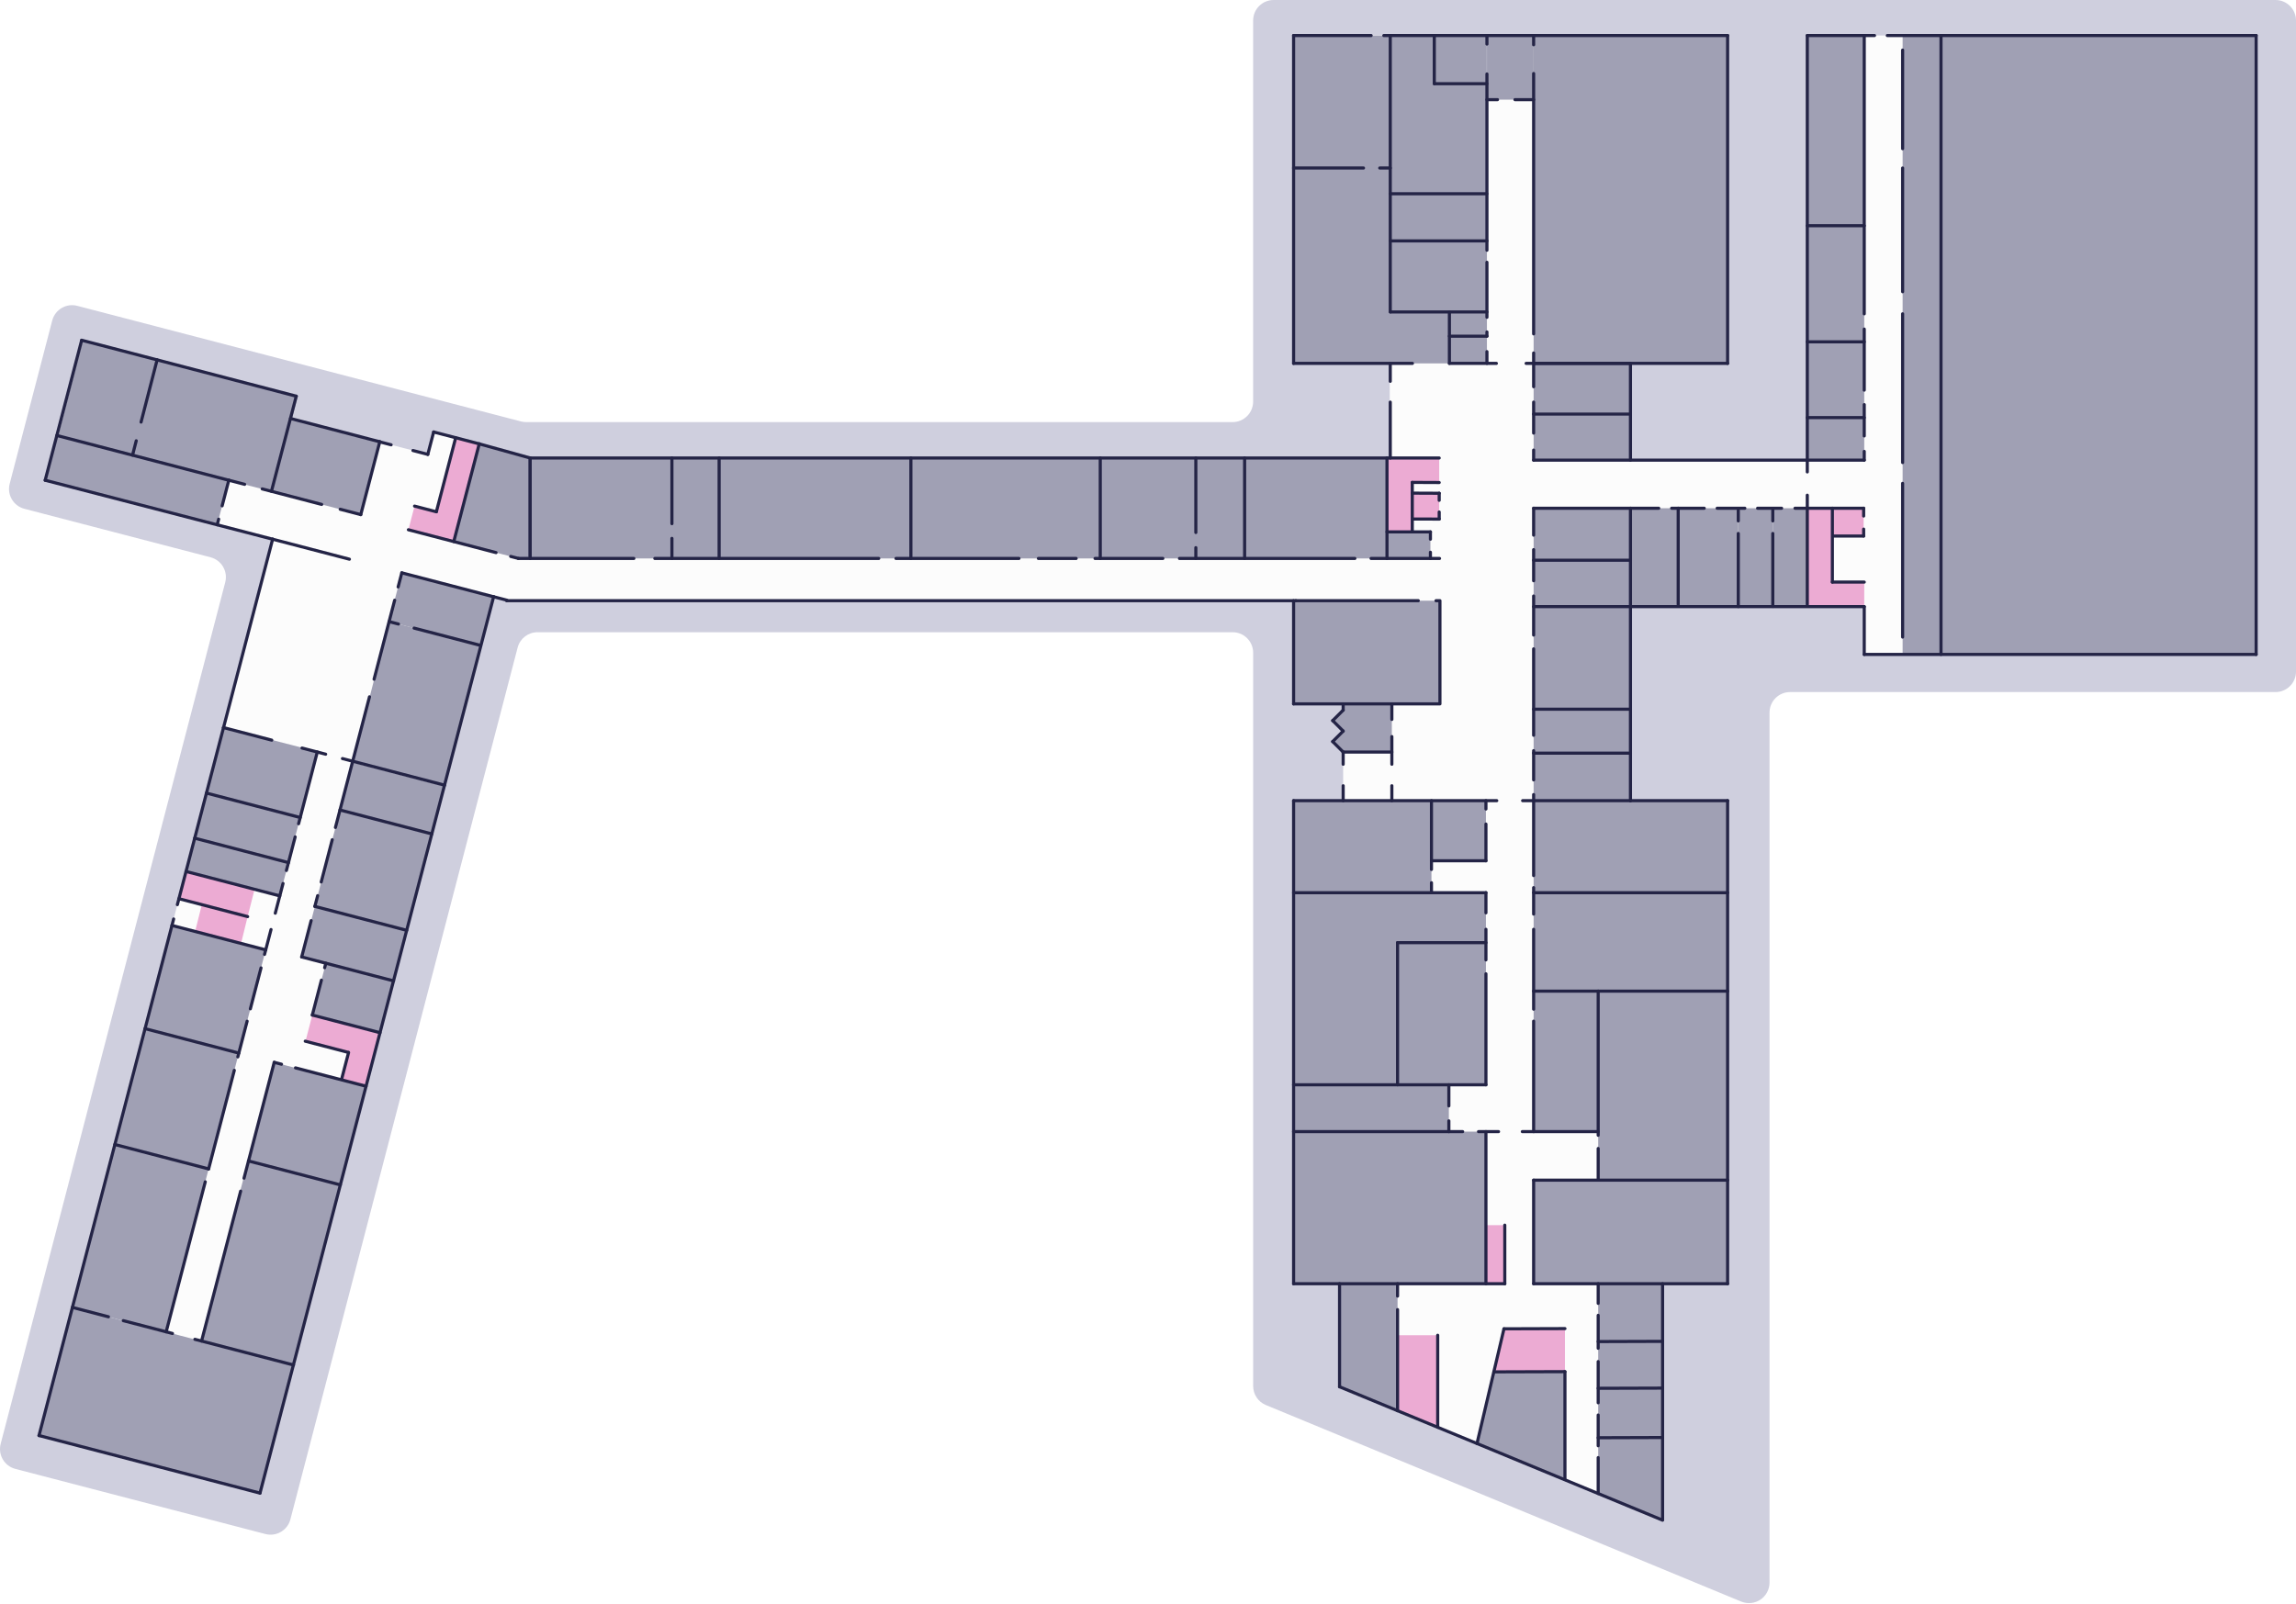
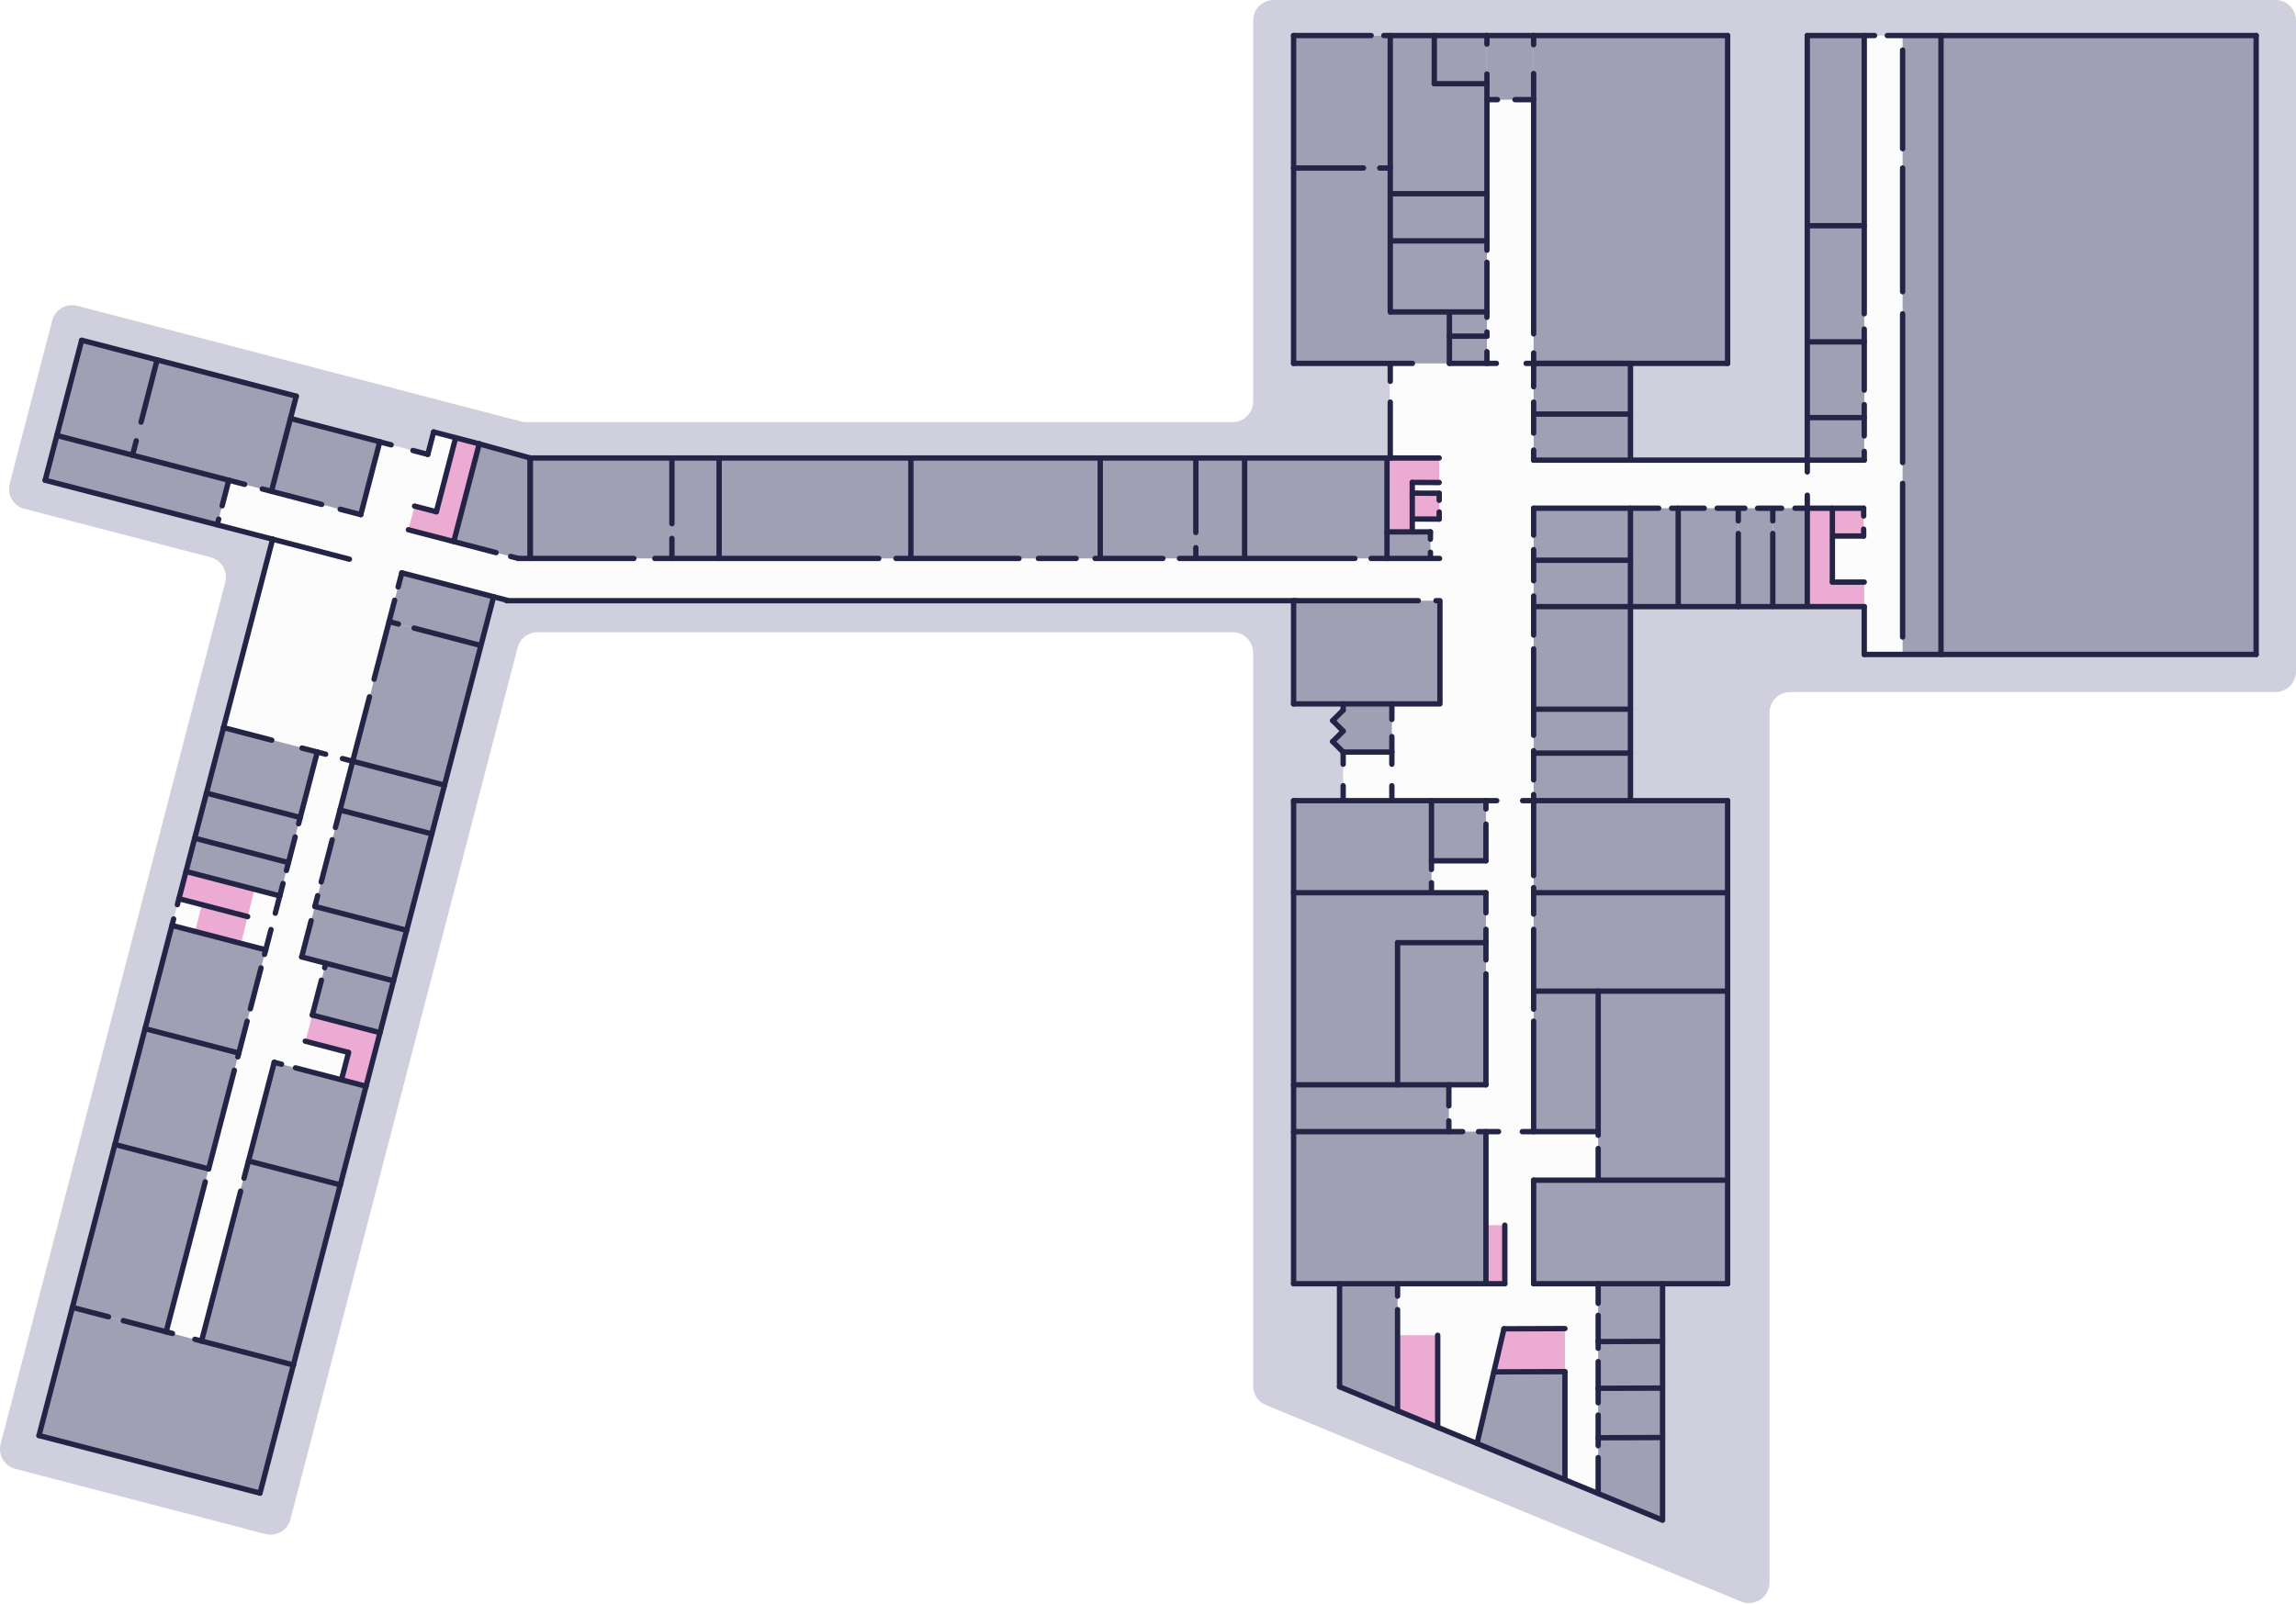
<svg viewBox="0 0 5145.96 3594.03" version="1.1" id="svg353">
  <defs id="defs4">
-     <style id="style2">.cls-1{fill:#CFCFDE;}.cls-2{fill:#fcfcfc;}.rooms{fill:#A0A0B4;}.cls-4{fill:#ecabd3;}.cls-5{fill:none;stroke:#242446;stroke-linecap:round;stroke-linejoin:round;stroke-width:7px;}</style>
+     <style id="style2">.cls-1{fill:#CFCFDE;}.cls-2{fill:#fcfcfc;}.rooms{fill:#A0A0B4;}.cls-4{fill:#ecabd3;}.cls-5{fill:none;stroke:#242446;stroke-linecap:round;stroke-linejoin:round;stroke-width:12px;}</style>
  </defs>
  <g id="Layer_2" data-name="Layer 2">
    <g id="groundFloor">
      <g id="Main">
        <g id="Background">
          <path class="cls-1" d="M3966,0H2854.61a46,46,0,0,0-46,46v854.3a46,46,0,0,1-46,46H1179.24a45.9,45.9,0,0,1-11.6-1.48L173.15,685.65a46,46,0,0,0-56.09,32.9l-95.36,366a46,46,0,0,0,32.9,56.09l417.3,108.74a46,46,0,0,1,32.91,56.1L1.5,3237a46,46,0,0,0,32.9,56.1l560.39,146a46,46,0,0,0,56.1-32.9l509.28-1954.45a46,46,0,0,1,44.5-34.39h1558a46,46,0,0,1,46,46V3107.41a46,46,0,0,0,28.41,42.5L3902.4,3590.5A46,46,0,0,0,3966,3548h0V1597.54a46,46,0,0,1,46-46H5100a46,46,0,0,0,46-46V46a46,46,0,0,0-46-46Z" id="path6" />
        </g>
        <g id="Floor">
          <polygon class="cls-2" points="4050.63 79.64 4050.63 959.56 4050.63 1026.78 4050.63 1031.56 3654.85 1031.56 3654.85 1026.78 3654.29 1026.78 3654.29 814.67 3872.04 814.67 3872.04 79.64 3872.04 79 2899.29 79 2899.29 79.64 2899.29 814.67 3114.85 814.67 3114.85 1026.78 1195.77 1026.78 971.93 968.45 958.85 1018.65 650.92 938.42 664.01 888.18 183.07 762.81 101.26 1076.67 582.2 1202.03 582.38 1201.34 611.04 1208.81 87.41 3218.32 582.66 3347.38 1106.3 1337.86 1135.29 1345.42 1135.29 1346.67 2899.29 1346.67 2899.29 1578 3010.4 1578 3010.4 1591.97 2986.94 1615.49 3010.4 1638.96 3010.4 1639.01 2986.9 1662.49 3010.4 1686 3010.4 1795 2899.29 1795 2899.29 2878 3002.29 2878 3002.29 2960 3002.29 3109 3501.96 3315.36 3501.96 3316.84 3505.54 3316.84 3725.83 3407.82 3726.29 3199.57 3725.83 3199.42 3725.83 2878 3872.04 2878 3872.04 1795 3654.29 1795 3654.29 1359.42 4050.63 1359.42 4178.29 1359.42 4178.29 1467.42 5056.63 1467.42 5056.63 1359.42 5056.63 187.64 5056.63 79.64 4050.63 79.64" id="polygon9" />
        </g>
        <g id="Classes">
          <rect class="rooms" x="1188.29" y="1026.78" width="423.44" height="225.22" id="classroom-36" />
          <rect class="rooms" x="1192.261" y="1131.806" width="213.061" height="324.4" transform="rotate(14.45243)" id="classroom-38" style="stroke-width:1.002" />
          <rect class="rooms" x="882.9" y="1308.96" width="212.69" height="113.23" transform="translate(376.31 -205.32) rotate(14.61)" id="rect16" />
          <rect class="rooms" x="107.9" y="1024.83" width="398.26" height="103.73" transform="translate(281.42 -42.63) rotate(14.61)" id="rect18" />
          <rect class="rooms" x="147.2" y="821.86" width="497.02" height="220.66" transform="matrix(0.97, 0.25, -0.25, 0.97, 247.85, -69.66)" id="classroom-42" />
-           <polygon class="rooms" points="1073.53 996.9 1016.91 1214.19 1049.51 1222.69 1049.51 1222.69 1161.92 1251.98 1188.11 1251.98 1188.11 1026.76 1073.53 996.9" id="polygon22" />
+           <polygon class="rooms" points="1073.53 996.9 1016.91 1214.19 1049.51 1222.69 1049.51 1222.69 1161.92 1251.98 1188.11 1251.98 1188.11 1026.76 1073.53 996.9" id="classroom-37" />
          <rect class="rooms" x="626.55" y="961.55" width="206.67" height="168.84" transform="translate(287.33 -150.25) rotate(14.61)" id="41" />
-           <rect class="rooms" x="1611.74" y="1026.78" width="429.78" height="225.22" id="rect26" />
+           <rect class="rooms" x="1611.74" y="1026.78" width="429.78" height="225.22" id="classroom-32" />
          <rect class="rooms" x="2041.52" y="1026.78" width="424" height="225.22" id="classroom-30" />
          <rect class="rooms" x="2465.52" y="1026.78" width="324" height="225.22" id="rect30" />
          <rect id="classroom-27" class="rooms" x="2789.52" y="1026.78" width="319.11" height="225.22" />
          <line class="rooms" x1="3176.63" y1="1346.67" x2="3217.96" y2="1346.67" id="line33" />
          <polygon class="rooms" points="3217.82 1346.67 3175.84 1346.67 2899.29 1346.67 2899.29 1578 3227.29 1578 3227.29 1346.67 3217.82 1346.67" id="classroom-26" />
          <polygon class="rooms" points="3203.15 1192.44 3190.69 1192.44 3108.63 1192.44 3108.63 1251.61 3205.96 1251.61 3205.96 1192.44 3203.15 1192.44" id="polygon37" />
          <polygon class="rooms" points="3116.36 1578 3102.4 1578 3010.4 1578 3010.4 1591.97 2986.94 1615.49 3010.4 1638.99 2986.9 1662.49 3010.4 1686 3119.51 1686 3119.51 1578 3116.36 1578" id="polygon39" />
          <polygon class="rooms" points="3648.02 1688.44 3620.25 1688.44 3437.29 1688.44 3437.29 1795 3654.29 1795 3654.29 1688.44 3648.02 1688.44" id="polygon41" />
          <polygon class="rooms" points="3326.88 1795 3311.25 1795 3208.29 1795 3208.29 1929.78 3330.4 1929.78 3330.4 1795 3326.88 1795" id="polygon43" />
          <polygon class="rooms" points="3859.48 1795 3803.85 1795 3437.29 1795 3437.29 2001.33 3872.04 2001.33 3872.04 1795 3859.48 1795" id="classroom-1" />
          <polygon class="rooms" points="3199.36 1795 3159.82 1795 2899.29 1795 2899.29 2001.33 3208.29 2001.33 3208.29 1795 3199.36 1795" id="polygon47" />
          <polygon class="rooms" points="3859.12 2001.33 3803.53 2001.33 3437.29 2001.33 3437.29 2222 3871.67 2222 3871.67 2001.33 3859.12 2001.33" id="classroom-2" />
          <polygon class="rooms" points="3863.66 2222 3826.54 2222 3581.96 2222 3581.96 2645.83 3872.04 2645.83 3872.04 2222 3863.66 2222" id="polygon51" />
          <polygon class="rooms" points="3577.78 2222 3559.27 2222 3437.29 2222 3437.29 2537 3581.96 2537 3581.96 2222 3577.78 2222" id="polygon53" />
          <polygon class="rooms" points="3859.48 2645.83 3803.85 2645.83 3437.29 2645.83 3437.29 2878 3872.04 2878 3872.04 2645.83 3859.48 2645.83" id="polygon55" />
          <polyline class="rooms" points="3324.68 2113.33 3330.4 2113.33 3330.4 2432 3132.29 2432 3132.29 2113.33 3299.33 2113.33" id="classroom-10" />
          <polygon class="rooms" points="3237.24 2432 3192.7 2432 2899.29 2432 2899.29 2537 3247.29 2537 3247.29 2432 3237.24 2432" id="polygon59" />
          <polygon class="rooms" points="3722.12 2878 3703.65 2878 3581.96 2878 3581.96 3007.18 3726.29 3007.18 3726.29 2878 3722.12 2878" id="polygon61" />
          <polygon class="rooms" points="3722.12 3007.65 3703.65 3007.65 3581.96 3007.65 3581.96 3111.96 3726.29 3111.96 3726.29 3007.65 3722.12 3007.65" id="polygon63" />
          <polygon class="rooms" points="3722.12 3112.43 3703.65 3112.43 3581.96 3112.43 3581.96 3222.78 3726.29 3222.78 3726.29 3112.43 3722.12 3112.43" id="polygon65" />
          <polygon class="rooms" points="3722.12 3222.78 3703.65 3222.78 3581.96 3222.78 3581.96 3348.26 3725.83 3407.82 3726.29 3222.78 3722.12 3222.78" id="polygon67" />
          <polygon class="rooms" points="3317.95 2537 3262.78 2537 2899.29 2537 2899.29 2878 3330.4 2878 3330.4 2537 3317.95 2537" id="classroom-8" />
          <polygon class="rooms" points="3648.02 1590 3620.25 1590 3437.29 1590 3437.29 1688.44 3654.29 1688.44 3654.29 1590 3648.02 1590" id="polygon71" />
          <polygon class="rooms" points="3317.95 2001.33 3262.78 2001.33 2899.29 2001.33 2899.29 2432 3132.29 2432 3132.29 2113.33 3299.33 2113.33 3324.68 2113.33 3330.4 2113.33 3330.4 2001.33 3317.95 2001.33" id="library" />
          <polygon class="rooms" points="3648.02 1360 3620.25 1360 3437.29 1360 3437.29 1590 3654.29 1590 3654.29 1360 3648.02 1360" id="polygon75" />
          <polygon class="rooms" points="3648.02 1256 3620.25 1256 3437.29 1256 3437.29 1360 3654.29 1360 3654.29 1256 3648.02 1256" id="polygon77" />
          <polygon class="rooms" points="3648.02 1139.39 3620.25 1139.39 3437.29 1139.39 3437.29 1256 3654.29 1256 3654.29 1139.39 3648.02 1139.39" id="polygon79" />
          <polygon class="rooms" points="3648.02 928.33 3620.25 928.33 3437.29 928.33 3437.29 1031.56 3654.29 1031.56 3654.29 928.33 3648.02 928.33" id="polygon81" />
          <polygon class="rooms" points="3648.02 814.67 3620.25 814.67 3437.29 814.67 3437.29 928.33 3654.29 928.33 3654.29 814.67 3648.02 814.67" id="polygon83" />
          <polygon class="rooms" points="4347.81 79.64 4336.8 79.64 4264.29 79.64 4264.29 1467.19 4350.29 1467.19 4350.29 79.64 4347.81 79.64" id="polygon85" />
-           <polygon class="rooms" points="5036.22 79.64 4945.83 79.64 4350.29 79.64 4350.29 1467.19 5056.63 1467.19 5056.63 79.64 5036.22 79.64" id="polygon87" />
+           <polygon class="rooms" points="5036.22 79.64 4945.83 79.64 4350.29 79.64 4350.29 1467.19 5056.63 1467.19 5056.63 79.64 5036.22 79.64" id="large-hall" />
          <polygon class="rooms" points="3758.2 1139.39 3744.51 1139.39 3654.29 1139.39 3654.29 1359.42 3761.29 1359.42 3761.29 1139.39 3758.2 1139.39" id="polygon89" />
          <polygon class="rooms" points="3892.07 1139.39 3874.84 1139.39 3761.29 1139.39 3761.29 1359.81 3895.96 1359.81 3895.96 1139.39 3892.07 1139.39" id="polygon91" />
          <polygon class="rooms" points="3971.06 1139.39 3961.16 1139.39 3895.96 1139.39 3895.96 1359.42 3973.29 1359.42 3973.29 1139.39 3971.06 1139.39" id="polygon93" />
          <polygon class="rooms" points="4048.39 1139.39 4038.5 1139.39 3973.29 1139.39 3973.29 1359.42 4050.63 1359.42 4050.63 1139.39 4048.39 1139.39" id="polygon95" />
          <polygon class="rooms" points="4174.6 936.25 4158.27 936.25 4050.63 936.25 4050.63 1031.56 4178.29 1031.56 4178.29 936.25 4174.6 936.25" id="polygon97" />
          <polygon class="rooms" points="4174.6 766.39 4158.27 766.39 4050.63 766.39 4050.63 936.25 4178.29 936.25 4178.29 766.39 4174.6 766.39" id="polygon99" />
          <polygon class="rooms" points="4174.6 506 4158.27 506 4050.63 506 4050.63 766.39 4178.29 766.39 4178.29 506 4174.6 506" id="polygon101" />
          <polygon class="rooms" points="4174.6 79.64 4158.27 79.64 4050.63 79.64 4050.63 506 4178.29 506 4178.29 79.64 4174.6 79.64" id="polygon103" />
          <polygon class="rooms" points="3330.2 700.33 3319.43 700.33 3248.51 700.33 3248.51 753.67 3332.63 753.67 3332.63 700.33 3330.2 700.33" id="polygon105" />
          <polygon class="rooms" points="3326.38 540 3298.69 540 3116.29 540 3116.29 699.33 3332.63 699.33 3332.63 540 3326.38 540" id="polygon107" />
          <polygon class="rooms" points="3081.69,79.64 2899.29,79.64 2899.29,376.67 3115.63,376.67 3115.63,79.64 3109.38,79.64 " id="polygon109" transform="translate(0.33)" />
          <polygon class="rooms" points="3326.04 434.33 3298.36 434.33 3115.96 434.33 3115.96 540 3332.29 540 3332.29 434.33 3326.04 434.33" id="polygon111" />
          <polygon class="rooms" points="3330.2 753.67 3319.43 753.67 3248.51 753.67 3248.51 814.67 3332.63 814.67 3332.63 753.67 3330.2 753.67" id="polygon113" />
          <polygon class="rooms" points="3238.42 699.67 3193.73 699.67 3115.96 699.67 3115.96 376.67 3109.7 376.67 3081.97 376.67 2899.29 376.67 2899.29 699.67 2899.29 716 2899.29 814.67 3248.51 814.67 3248.51 699.67 3238.42 699.67" id="polygon115" />
          <polygon class="rooms" points="3434.27 79.64 3420.88 79.64 3332.63 79.64 3332.63 223.42 3437.29 223.42 3437.29 79.64 3434.27 79.64" id="polygon117" />
          <polygon id="_Path_" data-name="&lt;Path&gt;" class="rooms" points="3328.89 79.64 3313.84 79.64 3214.63 79.64 3214.63 187.64 3332.29 187.64 3332.29 79.64 3328.89 79.64" />
          <polygon class="rooms" points="3326.04 187.64 3298.36 187.64 3214.63 187.64 3214.63 79.64 3211.78 79.64 3199.2 79.64 3116.29 79.64 3116.29 187.64 3115.96 187.64 3115.96 434.33 3332.29 434.33 3332.29 187.64 3326.04 187.64" id="polygon120" />
-           <polygon class="rooms" points="3859.48 79.64 3803.85 79.64 3437.29 79.64 3437.29 814.67 3872.04 814.67 3872.04 79.64 3859.48 79.64" id="polygon122" />
+           <polygon class="rooms" points="3859.48 79.64 3803.85 79.64 3437.29 79.64 3437.29 814.67 3872.04 814.67 3872.04 79.64 3859.48 79.64" id="small-hall" />
          <polygon class="rooms" points="3002.29 2878 3002.29 3109 3132.29 3162.69 3132.29 2878 3002.29 2878" id="polygon124" />
          <polygon class="rooms" points="3348.13 3075.59 3310.37 3236.12 3507.46 3316.84 3507.46 3075.07 3348.13 3075.59" id="polygon126" />
          <rect class="rooms" x="126.21" y="2667.21" width="377.44" height="217.17" transform="translate(-2450.58 2380.61) rotate(-75.39)" id="rect128" />
          <rect id="canteen" class="rooms" x="224.08" y="2883.28" width="296.86" height="511.85" transform="translate(-2759.19 2708.1) rotate(-75.39)" />
          <rect class="rooms" x="-2421.39" y="890" width="268.776" height="217.539" transform="rotate(-75.54757)" id="rect131" style="stroke-width:1.002" />
          <rect class="rooms" x="340.85" y="2109.36" width="238.88" height="217.17" transform="translate(-1802.05 2104.1) rotate(-75.39)" id="classroom-1i" />
          <rect class="rooms" x="493.17" y="1835.23" width="77.11" height="217.17" transform="translate(-1483.35 1968.21) rotate(-75.39)" id="rect135" />
          <rect class="rooms" x="-1606.271" y="891.829" width="151.998" height="217.539" transform="rotate(-75.54757)" id="rect137" style="stroke-width:1.002" />
          <rect class="rooms" x="502.38" y="1747.37" width="104.48" height="217.17" transform="translate(-1381.21 1924.66) rotate(-75.39)" id="rect139" />
          <rect class="rooms" x="823.62" y="1682.94" width="110.45" height="212.7" transform="translate(-1074.24 2188.55) rotate(-75.39)" id="rect141" />
          <rect class="rooms" x="724.38" y="1843.58" width="225.2" height="212.7" transform="translate(-1260.98 2268.17) rotate(-75.39)" id="rect143" />
          <rect class="rooms" x="735.29" y="2009.19" width="117.08" height="212.7" transform="translate(-1453.52 2350.26) rotate(-75.39)" id="rect145" />
          <rect class="rooms" x="730.95" y="2158.93" width="120.06" height="156.79" transform="translate(-1573.5 2438.58) rotate(-75.39)" id="rect147" />
          <rect class="rooms" x="-2798.58" y="1187.817" width="417.929" height="213.061" transform="rotate(-75.54757)" id="classroom-2i" style="stroke-width:1.002" />
          <rect class="rooms" x="574.43" y="2412.63" width="228.54" height="212.7" transform="translate(-1922.54 2550.24) rotate(-75.39)" id="classroom-3i" />
        </g>
        <g id="Stairs">
          <rect class="cls-4" x="3330.4" y="2746.67" width="42.22" height="131.33" id="rect154" />
          <rect class="cls-4" x="3165.29" y="1105.83" width="60.33" height="57.89" id="rect156" />
          <rect class="cls-4" x="4105.52" y="1139.39" width="71.44" height="62.31" id="rect158" />
          <polygon class="cls-4" points="3225.63 1026.78 3108.63 1026.78 3108.63 1068 3108.63 1081.78 3108.63 1192.44 3165.29 1192.44 3165.29 1081.78 3225.63 1081.78 3225.63 1026.78" id="polygon160" />
          <polygon class="cls-4" points="4107.29 1305 4107.29 1139.39 4050.63 1139.39 4050.63 1305 4050.63 1308.64 4050.63 1360 4178.29 1360 4178.29 1305 4107.29 1305" id="polygon162" />
          <polygon class="cls-4" points="796.13 2300.7 796.13 2300.7 699.98 2275.65 684.65 2334.46 780.8 2359.51 764.85 2420.74 820.42 2435.22 851.7 2315.18 796.13 2300.7" id="polygon164" />
          <polygon class="cls-4" points="513.5 1978.8 417.35 1953.74 401.03 2014.79 555.03 2054.92 570.6 1993.68 513.5 1978.8" id="polygon166" />
          <polygon class="cls-4" points="452.37 2028.12 437.28 2088.26 540.25 2115.09 555.03 2054.92 452.37 2028.12" id="polygon168" />
          <polygon class="cls-4" points="1021.32 981.32 978.05 1147.37 929.12 1134.62 915.3 1187.65 964.23 1200.4 964.21 1200.46 1016.91 1214.19 1074.01 995.05 1021.32 981.32" id="polygon170" />
          <polygon class="cls-4" points="3370.79 2979.02 3507.46 2979.02 3507.46 3075.07 3348.13 3075.59 3370.79 2979.02" id="polygon172" />
          <polygon class="cls-4" points="3132.29 2993.5 3132.29 3162.69 3222.29 3199.57 3222.29 2993.5 3132.29 2993.5" id="polygon174" />
        </g>
        <g id="classroom-34">
          <polyline class="cls-5" points="3108.63 1026.78 3108.63 1139.39 3108.63 1252" id="polyline177" />
          <polyline class="cls-5" points="3115.96 901.5 3115.96 921.25 3115.96 1026.78" id="polyline179" />
          <line class="cls-5" x1="3115.96" y1="815.72" x2="3115.96" y2="854.83" id="line181" />
          <polyline class="cls-5" points="2789.52 1026.78 2789.52 1139.39 2789.52 1252" id="polyline183" />
          <line class="cls-5" x1="2680.18" y1="1227.78" x2="2680.18" y2="1252" id="line185" />
          <polyline class="cls-5" points="2680.18 1026.78 2680.18 1139.39 2680.18 1193.78" id="polyline187" />
          <polyline class="cls-5" points="2465.96 1026.78 2465.96 1139.39 2465.96 1252" id="polyline189" />
          <polyline class="cls-5" points="2041.52 1026.78 2041.52 1139.39 2041.52 1252" id="polyline191" />
          <polyline class="cls-5" points="1611.74 1026.78 1611.74 1139.39 1611.74 1252" id="polyline193" />
          <line class="cls-5" x1="1505.96" y1="1207" x2="1505.96" y2="1252" id="line195" />
          <polyline class="cls-5" points="1505.96 1026.78 1505.96 1139.39 1505.96 1174" id="polyline197" />
          <polyline class="cls-5" points="1420.63 1252 1188.29 1252 1188.29 1026.78 3108.63 1026.78" id="polyline199" />
          <line class="cls-5" x1="1969.46" y1="1252" x2="1467.63" y2="1252" id="line201" />
          <line class="cls-5" x1="2283.74" y1="1252" x2="2008.13" y2="1252" id="line203" />
          <line class="cls-5" x1="2411.96" y1="1252" x2="2327.29" y2="1252" id="line205" />
          <line class="cls-5" x1="2606.29" y1="1252" x2="2454.29" y2="1252" id="line207" />
          <line class="cls-5" x1="3036.63" y1="1252" x2="2643.52" y2="1252" id="line209" />
          <line class="cls-5" x1="3108.63" y1="1252" x2="3072.96" y2="1252" id="line211" />
          <line class="cls-5" x1="2899.29" y1="814.67" x2="2899.29" y2="79.64" id="line213" />
          <line class="cls-5" x1="2899.29" y1="1578" x2="2899.29" y2="1346.67" id="line215" />
          <line class="cls-5" x1="2899.29" y1="2878" x2="2899.29" y2="1795" id="line217" />
          <line class="cls-5" x1="3115.96" y1="699.33" x2="3115.96" y2="79.64" id="line219" />
          <line class="cls-5" x1="3248.51" y1="814.67" x2="3248.51" y2="699.67" id="line221" />
          <line class="cls-5" x1="3332.63" y1="98.81" x2="3332.63" y2="79.64" id="line223" />
          <line class="cls-5" x1="3332.63" y1="561" x2="3332.63" y2="165.81" id="line225" />
          <line class="cls-5" x1="3332.63" y1="711.33" x2="3332.63" y2="588" id="line227" />
          <line class="cls-5" x1="3214.63" y1="187.64" x2="3214.63" y2="79.64" id="line229" />
          <line class="cls-5" x1="3332.63" y1="753.67" x2="3332.63" y2="744.17" id="line231" />
          <line class="cls-5" x1="3332.63" y1="814.67" x2="3332.63" y2="788.33" id="line233" />
          <line class="cls-5" x1="3437.29" y1="100.31" x2="3437.29" y2="79.64" id="line235" />
          <line class="cls-5" x1="3437.29" y1="748.53" x2="3437.29" y2="164.81" id="line237" />
          <line class="cls-5" x1="3437.29" y1="814.67" x2="3437.29" y2="791.33" id="line239" />
          <line class="cls-5" x1="3165.63" y1="814.67" x2="2899.29" y2="814.67" id="line241" />
          <line class="cls-5" x1="3055.96" y1="376.67" x2="2899.29" y2="376.67" id="line243" />
          <line class="cls-5" x1="3115.96" y1="376.67" x2="3092.4" y2="376.67" id="line245" />
          <line class="cls-5" x1="3332.63" y1="699.33" x2="3116.29" y2="699.33" id="line247" />
          <line class="cls-5" x1="3332.63" y1="540" x2="3116.29" y2="540" id="line249" />
          <line class="cls-5" x1="3332.29" y1="434.33" x2="3115.96" y2="434.33" id="line251" />
          <line class="cls-5" x1="3332.29" y1="187.64" x2="3214.63" y2="187.64" id="line253" />
          <line class="cls-5" x1="3332.63" y1="753.67" x2="3248.51" y2="753.67" id="line255" />
          <line class="cls-5" x1="3353.79" y1="814.67" x2="3248.52" y2="814.67" id="line257" />
          <line class="cls-5" x1="3872.04" y1="814.67" x2="3420.46" y2="814.67" id="line259" />
          <line class="cls-5" x1="3872.04" y1="79.64" x2="3872.04" y2="814.67" id="line261" />
          <line class="cls-5" x1="4050.63" y1="79.64" x2="4050.63" y2="1058" id="line263" />
          <line class="cls-5" x1="4050.63" y1="1110.17" x2="4050.63" y2="1139.39" id="line265" />
          <line class="cls-5" x1="5056.63" y1="79.64" x2="5056.63" y2="1467.19" id="line267" />
          <line class="cls-5" x1="4350.29" y1="79.64" x2="4350.29" y2="1467.19" id="line269" />
          <line class="cls-5" x1="4264.29" y1="1083.67" x2="4264.29" y2="1428.22" id="line271" />
          <line class="cls-5" x1="4264.29" y1="703.56" x2="4264.29" y2="1037" id="line273" />
          <line class="cls-5" x1="4264.29" y1="376.67" x2="4264.29" y2="654" id="line275" />
          <line class="cls-5" x1="4264.29" y1="112.33" x2="4264.29" y2="333.33" id="line277" />
          <line class="cls-5" x1="4178.29" y1="1012" x2="4178.29" y2="1031.56" id="line279" />
          <line class="cls-5" x1="4178.29" y1="907.11" x2="4178.29" y2="977.33" id="line281" />
          <line class="cls-5" x1="3761.29" y1="1139.39" x2="3761.29" y2="1355" id="line283" />
          <line class="cls-5" x1="3895.96" y1="1196" x2="3895.96" y2="1359.81" id="line285" />
          <line class="cls-5" x1="3895.96" y1="1144.19" x2="3895.96" y2="1167.81" id="line287" />
          <line class="cls-5" x1="3973.29" y1="1196" x2="3973.29" y2="1359.42" id="line289" />
          <line class="cls-5" x1="3973.29" y1="1143.81" x2="3973.29" y2="1167.81" id="line291" />
          <line class="cls-5" x1="4176.96" y1="1139.39" x2="4176.96" y2="1156.89" id="line293" />
          <line class="cls-5" x1="4176.96" y1="1186.22" x2="4176.96" y2="1201.69" id="line295" />
          <line class="cls-5" x1="4050.63" y1="1139.39" x2="4050.63" y2="1355" id="line297" />
          <line class="cls-5" x1="4178.29" y1="737.78" x2="4178.29" y2="874.67" id="line299" />
          <line class="cls-5" x1="4178.29" y1="79.64" x2="4178.29" y2="703.56" id="line301" />
          <line class="cls-5" x1="3872.04" y1="1795" x2="3872.04" y2="2878" id="line303" />
          <line class="cls-5" x1="3437.29" y1="79.64" x2="3872.04" y2="79.64" id="line305" />
          <line class="cls-5" x1="4229.96" y1="79.64" x2="5056.63" y2="79.64" id="line307" />
          <line class="cls-5" x1="4050.63" y1="79.64" x2="4201.29" y2="79.64" id="line309" />
          <line class="cls-5" x1="3332.63" y1="79.64" x2="3437.29" y2="79.64" id="line311" />
          <line class="cls-5" x1="3395.46" y1="223.42" x2="3437.29" y2="223.42" id="line313" />
          <line class="cls-5" x1="3332.63" y1="223.42" x2="3356.29" y2="223.42" id="line315" />
          <line class="cls-5" x1="3101.52" y1="79.64" x2="3332.63" y2="79.64" id="line317" />
          <line class="cls-5" x1="2899.29" y1="79.64" x2="3073.07" y2="79.64" id="line319" />
          <line class="cls-5" x1="3437.29" y1="971" x2="3437.29" y2="901.5" id="line321" />
          <line class="cls-5" x1="4178.29" y1="1467.19" x2="4178.29" y2="1360" id="line323" />
          <line class="cls-5" x1="4106.85" y1="1305" x2="4106.85" y2="1139.39" id="line325" />
          <line class="cls-5" x1="3437.29" y1="1031.56" x2="3437.29" y2="1009" id="line327" />
          <line class="cls-5" x1="3437.29" y1="1199.78" x2="3437.29" y2="1139.39" id="line329" />
          <line class="cls-5" x1="3437.29" y1="1302" x2="3437.29" y2="1232.22" id="line331" />
          <line class="cls-5" x1="3437.29" y1="1423.78" x2="3437.29" y2="1336.17" id="line333" />
          <line class="cls-5" x1="3437.29" y1="1648.44" x2="3437.29" y2="1454.67" id="line335" />
          <line class="cls-5" x1="3437.29" y1="1748.44" x2="3437.29" y2="1682.89" id="line337" />
          <line class="cls-5" x1="3010.4" y1="1713.33" x2="3010.4" y2="1686" id="line339" />
          <line class="cls-5" x1="3010.4" y1="1591.97" x2="3010.4" y2="1578" id="line341" />
          <line class="cls-5" x1="3010.4" y1="1686" x2="2986.9" y2="1662.49" id="line343" />
          <line class="cls-5" x1="3010.43" y1="1638.99" x2="2986.94" y2="1615.49" id="line345" />
          <line class="cls-5" x1="2986.9" y1="1662.49" x2="3010.4" y2="1638.99" id="line347" />
          <line class="cls-5" x1="2986.94" y1="1615.49" x2="3010.46" y2="1591.97" id="line349" />
          <line class="cls-5" x1="3010.4" y1="1795" x2="3010.4" y2="1761.56" id="line351" />
          <line class="cls-5" x1="3119.52" y1="1612.89" x2="3119.52" y2="1578" id="line353" />
          <line class="cls-5" x1="3119.52" y1="1713.33" x2="3119.52" y2="1651.33" id="line355" />
          <line class="cls-5" x1="3119.52" y1="1795" x2="3119.52" y2="1761.56" id="line357" />
          <line class="cls-5" x1="3437.29" y1="1962.94" x2="3437.29" y2="1781.33" id="line359" />
          <line class="cls-5" x1="3437.29" y1="2049.33" x2="3437.29" y2="1990" id="line361" />
          <line class="cls-5" x1="3437.29" y1="2262.44" x2="3437.29" y2="2083.44" id="line363" />
          <line class="cls-5" x1="3437.29" y1="2537" x2="3437.29" y2="2289.33" id="line365" />
          <line class="cls-5" x1="3437.29" y1="2878" x2="3437.29" y2="2645.83" id="line367" />
          <line class="cls-5" x1="3330.4" y1="1813.67" x2="3330.4" y2="1795" id="line369" />
          <line class="cls-5" x1="3330.4" y1="1929.78" x2="3330.4" y2="1847.5" id="line371" />
          <line class="cls-5" x1="3208.29" y1="1949.22" x2="3208.29" y2="1795.06" id="line373" />
          <line class="cls-5" x1="3208.29" y1="2001" x2="3208.29" y2="1979" id="line375" />
          <line class="cls-5" x1="3132.29" y1="2432" x2="3132.29" y2="2113.33" id="line377" />
          <line class="cls-5" x1="3581.96" y1="2545.17" x2="3581.96" y2="2222" id="line379" />
          <line class="cls-5" x1="3581.96" y1="2644.33" x2="3581.96" y2="2574.83" id="line381" />
          <line class="cls-5" x1="3247.29" y1="2479.33" x2="3247.29" y2="2432" id="line383" />
          <line class="cls-5" x1="3247.29" y1="2537" x2="3247.29" y2="2512.89" id="line385" />
          <line class="cls-5" x1="3002.29" y1="3109" x2="3002.29" y2="2878" id="line387" />
          <line class="cls-5" x1="3725.83" y1="3407.82" x2="3002.29" y2="3109" id="line389" />
          <line class="cls-5" x1="3132.29" y1="2905.78" x2="3132.29" y2="2878" id="line391" />
          <line class="cls-5" x1="3132.29" y1="3162.69" x2="3132.29" y2="2936" id="line393" />
          <line class="cls-5" x1="3222.29" y1="3199.57" x2="3222.29" y2="2993.5" id="line395" />
          <line class="cls-5" x1="3726.29" y1="3407.82" x2="3726.29" y2="2878" id="line397" />
          <line class="cls-5" x1="3581.96" y1="2922" x2="3581.96" y2="2878" id="line399" />
          <line class="cls-5" x1="3581.96" y1="3022.67" x2="3581.96" y2="2948.83" id="line401" />
          <line class="cls-5" x1="3372.63" y1="2878" x2="3372.63" y2="2746.67" id="line403" />
          <line class="cls-5" x1="3581.96" y1="3144.89" x2="3581.96" y2="3052.5" id="line405" />
          <line class="cls-5" x1="3507.46" y1="3316.84" x2="3507.46" y2="3075.33" id="line407" />
          <line class="cls-5" x1="3581.96" y1="3241.22" x2="3581.96" y2="3172.33" id="line409" />
          <line class="cls-5" x1="3370.79" y1="2979.02" x2="3507.46" y2="2978.57" id="line411" />
          <line class="cls-5" x1="3310.37" y1="3236.12" x2="3370.79" y2="2979.07" id="line413" />
          <line class="cls-5" x1="3348.13" y1="3075.59" x2="3507.46" y2="3075.07" id="line415" />
          <line class="cls-5" x1="3581.96" y1="3007.65" x2="3726.29" y2="3007.18" id="line417" />
          <line class="cls-5" x1="3581.96" y1="3112.43" x2="3726.29" y2="3111.96" id="line419" />
          <line class="cls-5" x1="3581.96" y1="3223.25" x2="3726.29" y2="3222.78" id="line421" />
          <line class="cls-5" x1="3581.96" y1="3348.27" x2="3581.96" y2="3267.78" id="line423" />
          <line class="cls-5" x1="3330.4" y1="2046.44" x2="3330.4" y2="2001.33" id="line425" />
          <line class="cls-5" x1="3330.4" y1="2152" x2="3330.4" y2="2083.44" id="line427" />
          <line class="cls-5" x1="3330.4" y1="2432" x2="3330.4" y2="2183.17" id="line429" />
          <line class="cls-5" x1="3330.4" y1="2878" x2="3330.4" y2="2537" id="line431" />
          <line class="cls-5" x1="3354.63" y1="1795" x2="2899.29" y2="1795" id="line433" />
          <line class="cls-5" x1="3654.29" y1="1795" x2="3412.63" y2="1795" id="line435" />
          <line class="cls-5" x1="3330.4" y1="2001.33" x2="2899.29" y2="2001.33" id="line437" />
          <line class="cls-5" x1="3330.4" y1="1929.78" x2="3208.29" y2="1929.78" id="line439" />
          <line class="cls-5" x1="3330.4" y1="2113.33" x2="3132.29" y2="2113.33" id="line441" />
          <line class="cls-5" x1="3872.04" y1="2001.33" x2="3437.29" y2="2001.33" id="line443" />
          <line class="cls-5" x1="3872.04" y1="2222" x2="3437.29" y2="2222" id="line445" />
          <line class="cls-5" x1="3581.96" y1="2537" x2="3411.96" y2="2537" id="line447" />
          <line class="cls-5" x1="3872.04" y1="2645.83" x2="3437.29" y2="2645.83" id="line449" />
          <line class="cls-5" x1="3872.04" y1="1795" x2="3654.29" y2="1795" id="line451" />
          <line class="cls-5" x1="3330.4" y1="2432" x2="2899.29" y2="2432" id="line453" />
          <line class="cls-5" x1="3278.18" y1="2537" x2="2899.29" y2="2537" id="line455" />
          <line class="cls-5" x1="3358.63" y1="2537" x2="3313.74" y2="2537" id="line457" />
          <line class="cls-5" x1="3372.63" y1="2878" x2="2899.29" y2="2878" id="line459" />
          <line class="cls-5" x1="3872.04" y1="2878" x2="3437.29" y2="2878" id="line461" />
          <line class="cls-5" x1="3119.52" y1="1686" x2="3010.4" y2="1686" id="line463" />
          <line class="cls-5" x1="3654.29" y1="1139.39" x2="3654.29" y2="1795" id="line465" />
          <polyline class="cls-5" points="3437.29 867 3437.29 814.67 3654.29 814.67 3654.29 1031.56" id="polyline467" />
          <line class="cls-5" x1="2904.29" y1="1346.67" x2="3178.79" y2="1346.67" id="line469" />
          <polyline class="cls-5" points="3218.49 1346.67 3227.29 1346.67 3227.29 1578 2899.29 1578" id="polyline471" />
          <line class="cls-5" x1="3108.63" y1="1252" x2="3226.4" y2="1252" id="line473" />
          <line class="cls-5" x1="3205.96" y1="1192.44" x2="3108.63" y2="1192.44" id="line475" />
          <line class="cls-5" x1="3225.63" y1="1081.78" x2="3165.29" y2="1081.5" id="line477" />
          <line class="cls-5" x1="3225.63" y1="1105.83" x2="3165.29" y2="1105.56" id="line479" />
          <line class="cls-5" x1="3225.63" y1="1163.71" x2="3166.86" y2="1163.57" id="line481" />
          <line class="cls-5" x1="3165.29" y1="1081.5" x2="3165.29" y2="1192.44" id="line483" />
          <line class="cls-5" x1="3205.96" y1="1238.11" x2="3205.96" y2="1252" id="line485" />
          <line class="cls-5" x1="3225.63" y1="1147.83" x2="3225.63" y2="1163.72" id="line487" />
          <line class="cls-5" x1="3225.63" y1="1105.83" x2="3225.63" y2="1121.67" id="line489" />
          <line class="cls-5" x1="3205.96" y1="1192.44" x2="3205.96" y2="1208.83" id="line491" />
          <line class="cls-5" x1="3108.63" y1="1026.78" x2="3225.63" y2="1026.78" id="line493" />
          <line class="cls-5" x1="3437.29" y1="1031.56" x2="4178.29" y2="1031.56" id="line495" />
          <line class="cls-5" x1="4023.07" y1="1139.39" x2="4050.63" y2="1139.39" id="line497" />
          <line class="cls-5" x1="4108.18" y1="1201.69" x2="4176.96" y2="1201.69" id="line499" />
          <line class="cls-5" x1="3939.29" y1="1139.39" x2="3993.07" y2="1139.39" id="line501" />
          <line class="cls-5" x1="3848.63" y1="1139.39" x2="3910.63" y2="1139.39" id="line503" />
          <line class="cls-5" x1="4050.63" y1="1139.39" x2="4176.96" y2="1139.39" id="line505" />
          <line class="cls-5" x1="4106.85" y1="1305" x2="4178.29" y2="1305" id="line507" />
          <line class="cls-5" x1="3746.63" y1="1139.39" x2="3819.63" y2="1139.39" id="line509" />
          <line class="cls-5" x1="3437.29" y1="1139.39" x2="3717.63" y2="1139.39" id="line511" />
          <line class="cls-5" x1="3437.29" y1="1256" x2="3654.29" y2="1256" id="line513" />
          <line class="cls-5" x1="3437.29" y1="1360" x2="4178.29" y2="1360" id="line515" />
          <line class="cls-5" x1="4178.29" y1="1467.19" x2="5056.63" y2="1467.19" id="line517" />
          <line class="cls-5" x1="3437.29" y1="1590" x2="3654.29" y2="1590" id="line519" />
          <line class="cls-5" x1="3437.29" y1="1688.44" x2="3654.29" y2="1688.44" id="line521" />
          <line class="cls-5" x1="3437.29" y1="928.33" x2="3654.29" y2="928.33" id="line523" />
          <line class="cls-5" x1="4050.63" y1="936.25" x2="4178.29" y2="936.25" id="line525" />
          <line class="cls-5" x1="4050.63" y1="766.39" x2="4178.29" y2="766.39" id="line527" />
          <line class="cls-5" x1="4050.63" y1="506" x2="4178.29" y2="506" id="line529" />
          <line class="cls-5" x1="1188.29" y1="1247.49" x2="1188.29" y2="1026.78" id="line531" />
          <line class="cls-5" x1="611.04" y1="1208.81" x2="783.11" y2="1253.65" id="line533" />
          <line class="cls-5" x1="928.14" y1="1408.16" x2="1076.21" y2="1446.75" id="line535" />
          <line class="cls-5" x1="872.06" y1="1393.55" x2="892.98" y2="1399" id="line537" />
          <line class="cls-5" x1="500.9" y1="1631.51" x2="611.04" y2="1208.81" id="line539" />
          <line class="cls-5" x1="1106.36" y1="1337.87" x2="996.22" y2="1760.57" id="line541" />
          <line class="cls-5" x1="900.54" y1="1284.24" x2="1106.36" y2="1337.87" id="line543" />
          <line class="cls-5" x1="1074.12" y1="995.08" x2="1188.29" y2="1026.78" id="line545" />
          <line class="cls-5" x1="101.26" y1="1076.67" x2="611.04" y2="1208.81" id="line547" />
          <line class="cls-5" x1="305.36" y1="988.18" x2="297.04" y2="1020.47" id="line549" />
          <line class="cls-5" x1="352.11" y1="806.82" x2="316.17" y2="946.28" id="line551" />
          <line class="cls-5" x1="182.85" y1="763.54" x2="101.26" y2="1076.67" id="line553" />
          <line class="cls-5" x1="664.01" y1="888.18" x2="182.85" y2="762.67" id="line555" />
          <polyline class="cls-5" points="851.13 990.38 825.07 983.58 651.18 938.22" id="polyline557" />
          <line class="cls-5" x1="876.65" y1="997.24" x2="850.39" y2="990.39" id="line559" />
          <polyline class="cls-5" points="958.83 1018.68 951.87 1016.86 925.52 1009.99" id="polyline561" />
          <polyline class="cls-5" points="978.05 1147.37 967.83 1144.7 929.12 1134.62" id="polyline563" />
          <line class="cls-5" x1="1074.12" y1="995.08" x2="971.93" y2="968.45" id="line565" />
          <line class="cls-5" x1="1017.06" y1="1214.05" x2="1074.12" y2="995.08" id="line567" />
          <line class="cls-5" x1="1188.29" y1="1252" x2="1161.94" y2="1252" id="line569" />
          <line class="cls-5" x1="490.1" y1="1163.86" x2="486.83" y2="1176.42" id="line571" />
          <line class="cls-5" x1="512.81" y1="1076.67" x2="497.88" y2="1134.01" id="line573" />
          <line class="cls-5" x1="127.41" y1="976.29" x2="512.81" y2="1076.67" id="line575" />
          <line class="cls-5" x1="1106.21" y1="1337.78" x2="1136.1" y2="1345.57" id="line577" />
          <line class="cls-5" x1="608.39" y1="1101.44" x2="663.97" y2="888.35" id="line579" />
          <line class="cls-5" x1="808.6" y1="1153.71" x2="762.46" y2="1141.68" id="line581" />
          <line class="cls-5" x1="1111.78" y1="1238.9" x2="915.3" y2="1187.65" id="line583" />
          <line class="cls-5" x1="1161.94" y1="1251.98" x2="1144.57" y2="1247.45" id="line585" />
          <line class="cls-5" x1="851.19" y1="990.39" x2="808.6" y2="1153.71" id="line587" />
          <line class="cls-5" x1="971.93" y1="968.45" x2="958.83" y2="1018.68" id="line589" />
          <line class="cls-5" x1="1021.31" y1="981.32" x2="978.05" y2="1147.17" id="line591" />
          <line class="cls-5" x1="512.84" y1="1076.57" x2="548.27" y2="1085.81" id="line593" />
          <line class="cls-5" x1="720.93" y1="1130.85" x2="587.7" y2="1096.1" id="line595" />
          <line class="cls-5" x1="2904.29" y1="1346.67" x2="1135.29" y2="1346.67" id="line597" />
          <line class="cls-5" x1="243.1" y1="2952.1" x2="162.94" y2="2931.21" id="line599" />
          <line class="cls-5" x1="386.53" y1="2989.47" x2="276.38" y2="2960.77" id="line601" />
          <line class="cls-5" x1="657.59" y1="3060.11" x2="436.78" y2="3002.57" id="line603" />
          <line class="cls-5" x1="582.74" y1="3347.38" x2="87.42" y2="3218.31" id="line605" />
          <line class="cls-5" x1="762.8" y1="2656.37" x2="556.97" y2="2602.74" id="line607" />
          <line class="cls-5" x1="630.92" y1="2385.84" x2="614.6" y2="2381.58" id="line609" />
          <line class="cls-5" x1="820.42" y1="2435.22" x2="662.29" y2="2394.01" id="line611" />
          <line class="cls-5" x1="851.7" y1="2315.18" x2="699.98" y2="2275.65" id="line613" />
          <line class="cls-5" x1="555.04" y1="2054.92" x2="401.03" y2="2014.78" id="line615" />
          <line class="cls-5" x1="881.98" y1="2199" x2="676.15" y2="2145.37" id="line617" />
          <line class="cls-5" x1="780.83" y1="2359.42" x2="684.14" y2="2334.23" id="line619" />
          <line class="cls-5" x1="911.5" y1="2085.7" x2="705.68" y2="2032.07" id="line621" />
          <line class="cls-5" x1="967.83" y1="1869.54" x2="762" y2="1815.91" id="line623" />
          <line class="cls-5" x1="535.25" y1="2360.91" x2="325.1" y2="2306.15" id="line625" />
          <line class="cls-5" x1="595.55" y1="2129.5" x2="385.4" y2="2074.74" id="line627" />
          <line class="cls-5" x1="627.08" y1="2008.51" x2="416.93" y2="1953.74" id="line629" />
          <line class="cls-5" x1="646.53" y1="1933.88" x2="436.37" y2="1879.12" id="line631" />
          <line class="cls-5" x1="672.87" y1="1832.79" x2="462.72" y2="1778.02" id="line633" />
          <line class="cls-5" x1="467.59" y1="2620.56" x2="257.44" y2="2565.8" id="line635" />
          <polyline class="cls-5" points="767.51 1700.64 996.3 1760.26 657.59 3060.11" id="polyline637" />
          <line class="cls-5" x1="676.93" y1="1677.04" x2="729.83" y2="1690.82" id="line639" />
          <line class="cls-5" x1="500.98" y1="1631.19" x2="609.05" y2="1659.35" id="line641" />
          <line class="cls-5" x1="397.55" y1="2028.12" x2="500.98" y2="1631.19" id="line643" />
          <line class="cls-5" x1="162.28" y1="2931.04" x2="389.18" y2="2060.27" id="line645" />
          <line class="cls-5" x1="87.42" y1="3218.31" x2="162.28" y2="2931.04" id="line647" />
          <line class="cls-5" x1="539.34" y1="2670.41" x2="451.77" y2="3006.47" id="line649" />
          <line class="cls-5" x1="657.59" y1="3060.11" x2="582.74" y2="3347.38" id="line651" />
          <line class="cls-5" x1="614.6" y1="2381.58" x2="546.9" y2="2641.4" id="line653" />
          <line class="cls-5" x1="720.37" y1="2197.4" x2="699.98" y2="2275.65" id="line655" />
          <line class="cls-5" x1="781.25" y1="2359.63" x2="765.65" y2="2419.5" id="line657" />
          <line class="cls-5" x1="730.25" y1="2159.46" x2="727.62" y2="2169.57" id="line659" />
          <line class="cls-5" x1="697.36" y1="2063.97" x2="676.15" y2="2145.37" id="line661" />
          <line class="cls-5" x1="711.95" y1="2008" x2="705.68" y2="2032.07" id="line663" />
          <line class="cls-5" x1="744.62" y1="1882.62" x2="719.94" y2="1977.32" id="line665" />
          <line class="cls-5" x1="828.11" y1="1562.2" x2="751.8" y2="1855.07" id="line667" />
          <line class="cls-5" x1="884.54" y1="1345.64" x2="838.39" y2="1522.74" id="line669" />
          <line class="cls-5" x1="900.54" y1="1284.25" x2="892.3" y2="1315.87" id="line671" />
          <line class="cls-5" x1="669.23" y1="1846.74" x2="711.13" y2="1685.95" id="line673" />
          <line class="cls-5" x1="641.94" y1="1951.48" x2="661.53" y2="1876.28" id="line675" />
          <line class="cls-5" x1="616.98" y1="2047.26" x2="634.34" y2="1980.66" id="line677" />
          <line class="cls-5" x1="592.93" y1="2139.57" x2="607.43" y2="2083.93" id="line679" />
          <line class="cls-5" x1="561.11" y1="2261.66" x2="585.02" y2="2169.91" id="line681" />
          <line class="cls-5" x1="533.04" y1="2369.41" x2="553.88" y2="2289.42" id="line683" />
          <line class="cls-5" x1="467.55" y1="2620.72" x2="525.18" y2="2399.54" id="line685" />
          <line class="cls-5" x1="372.42" y1="2985.8" x2="460.06" y2="2649.48" id="line687" />
        </g>
      </g>
    </g>
  </g>
</svg>
